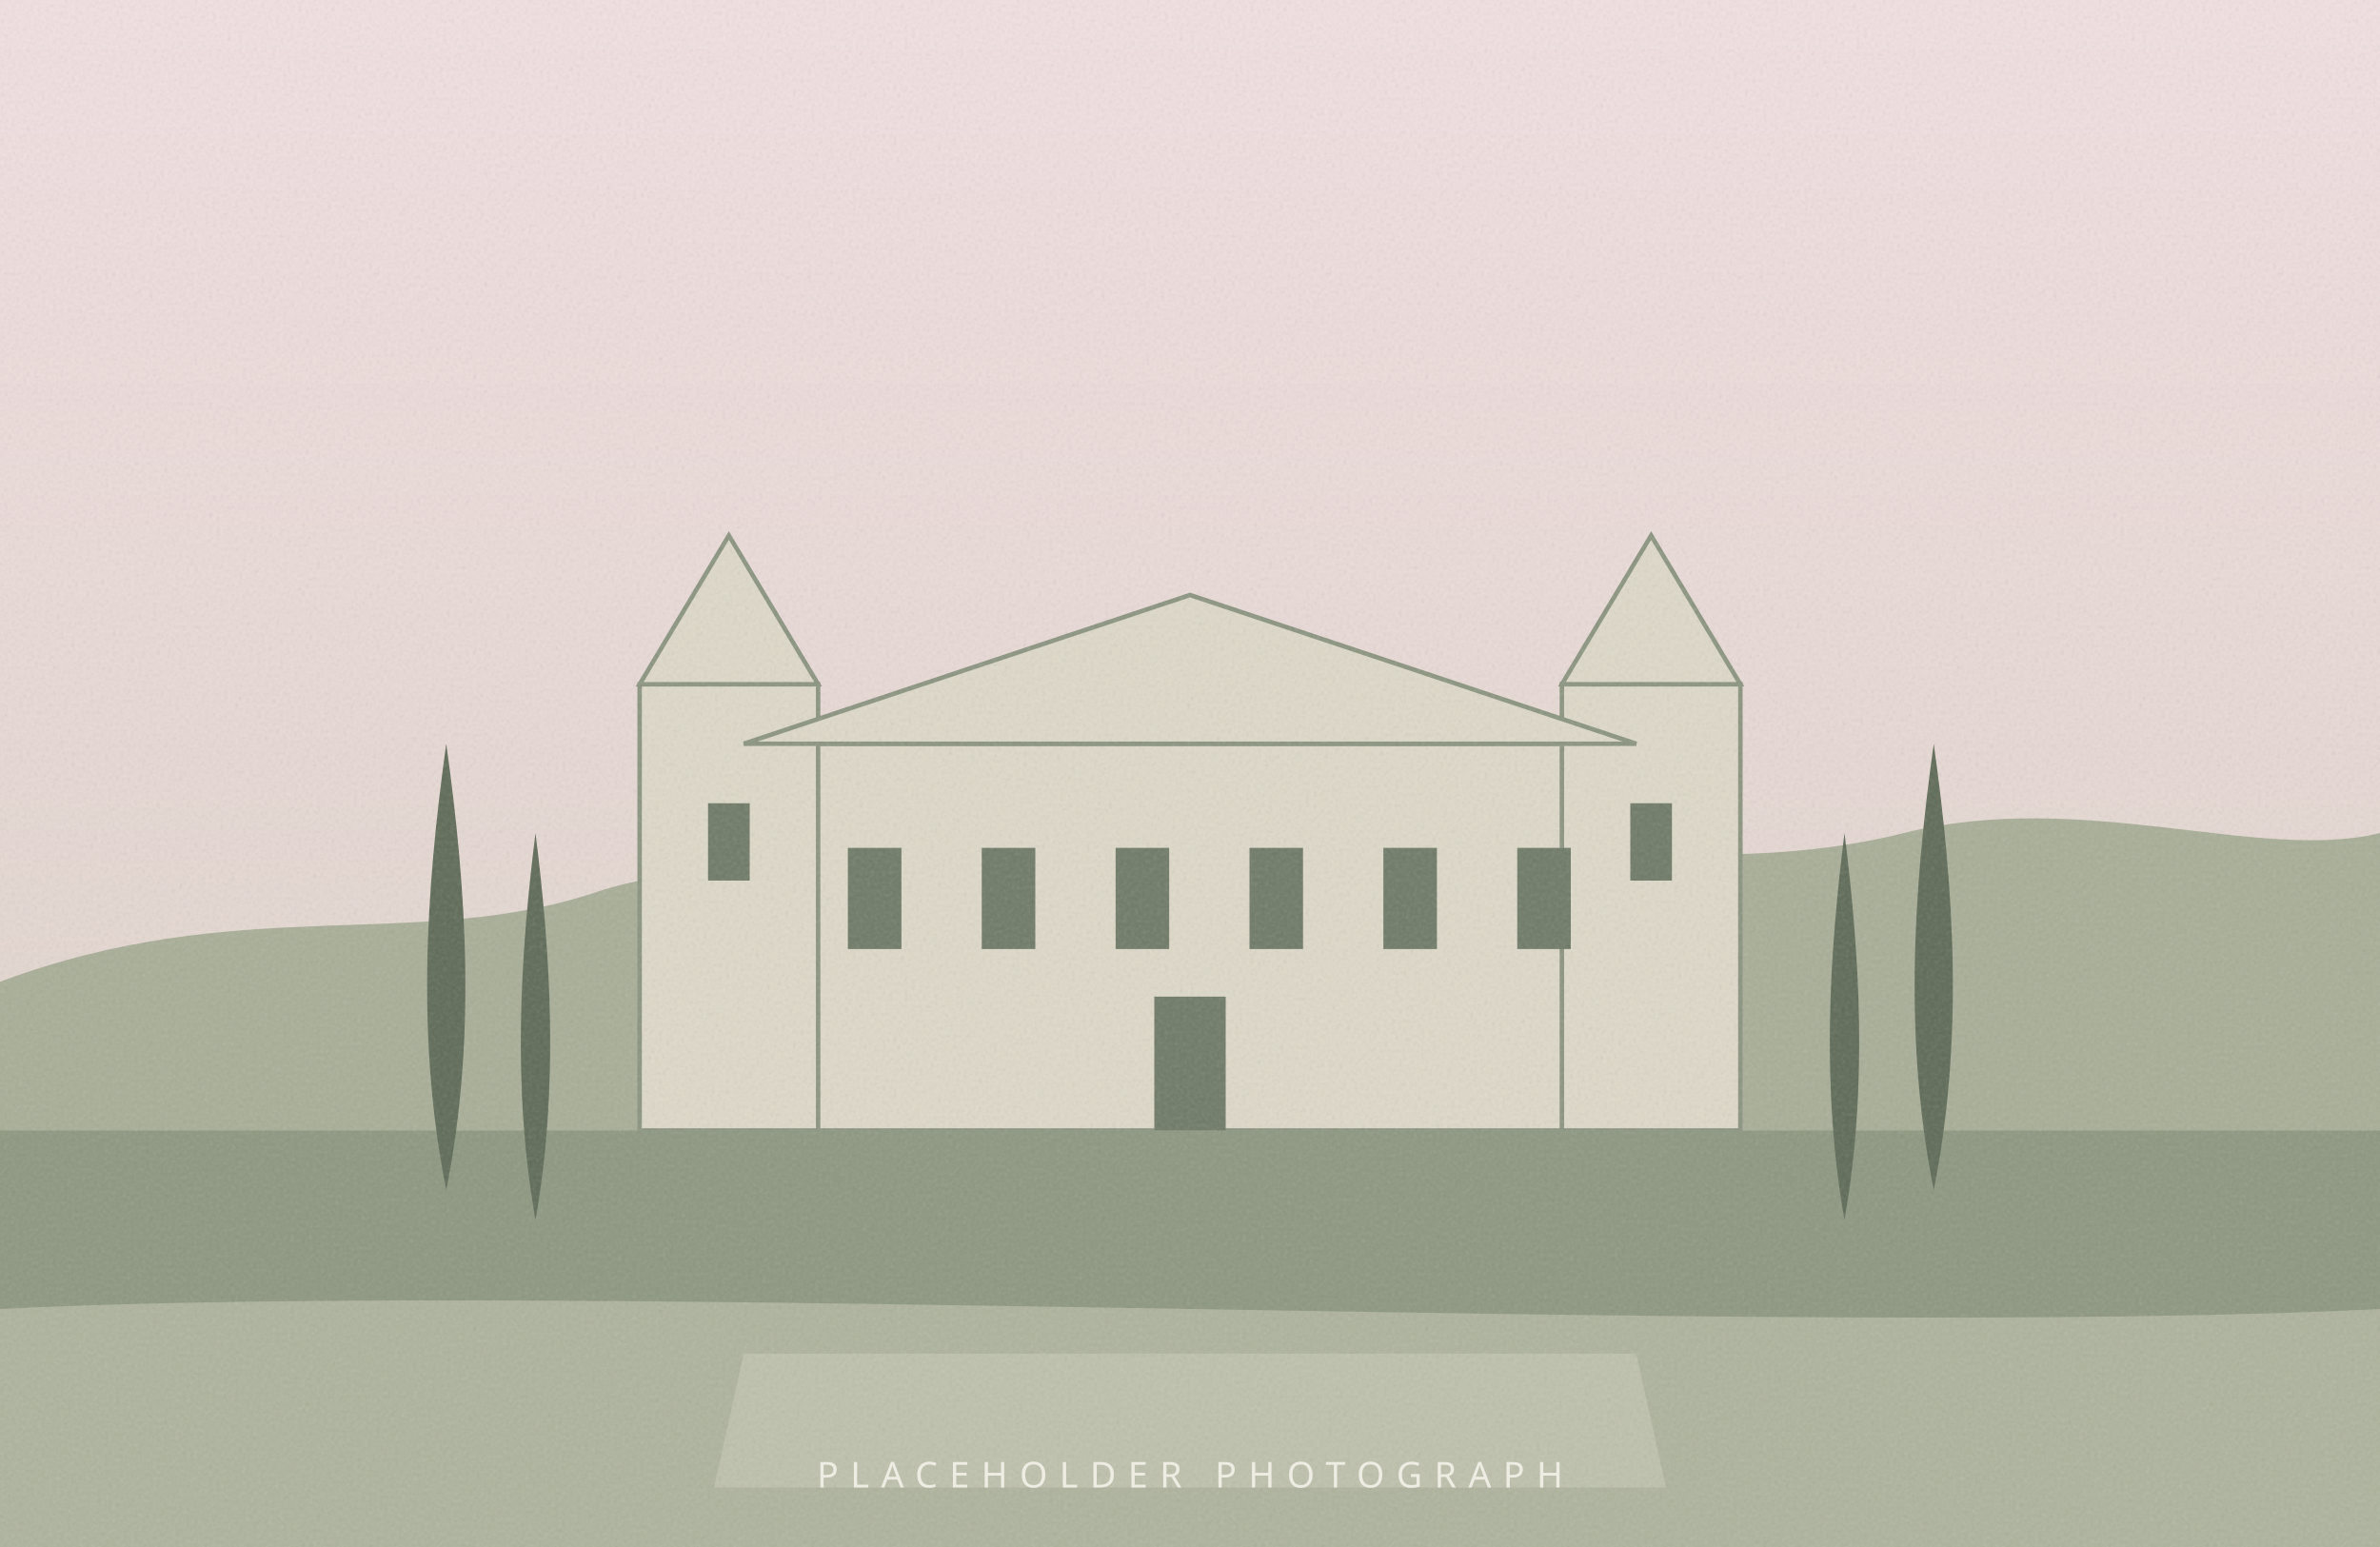
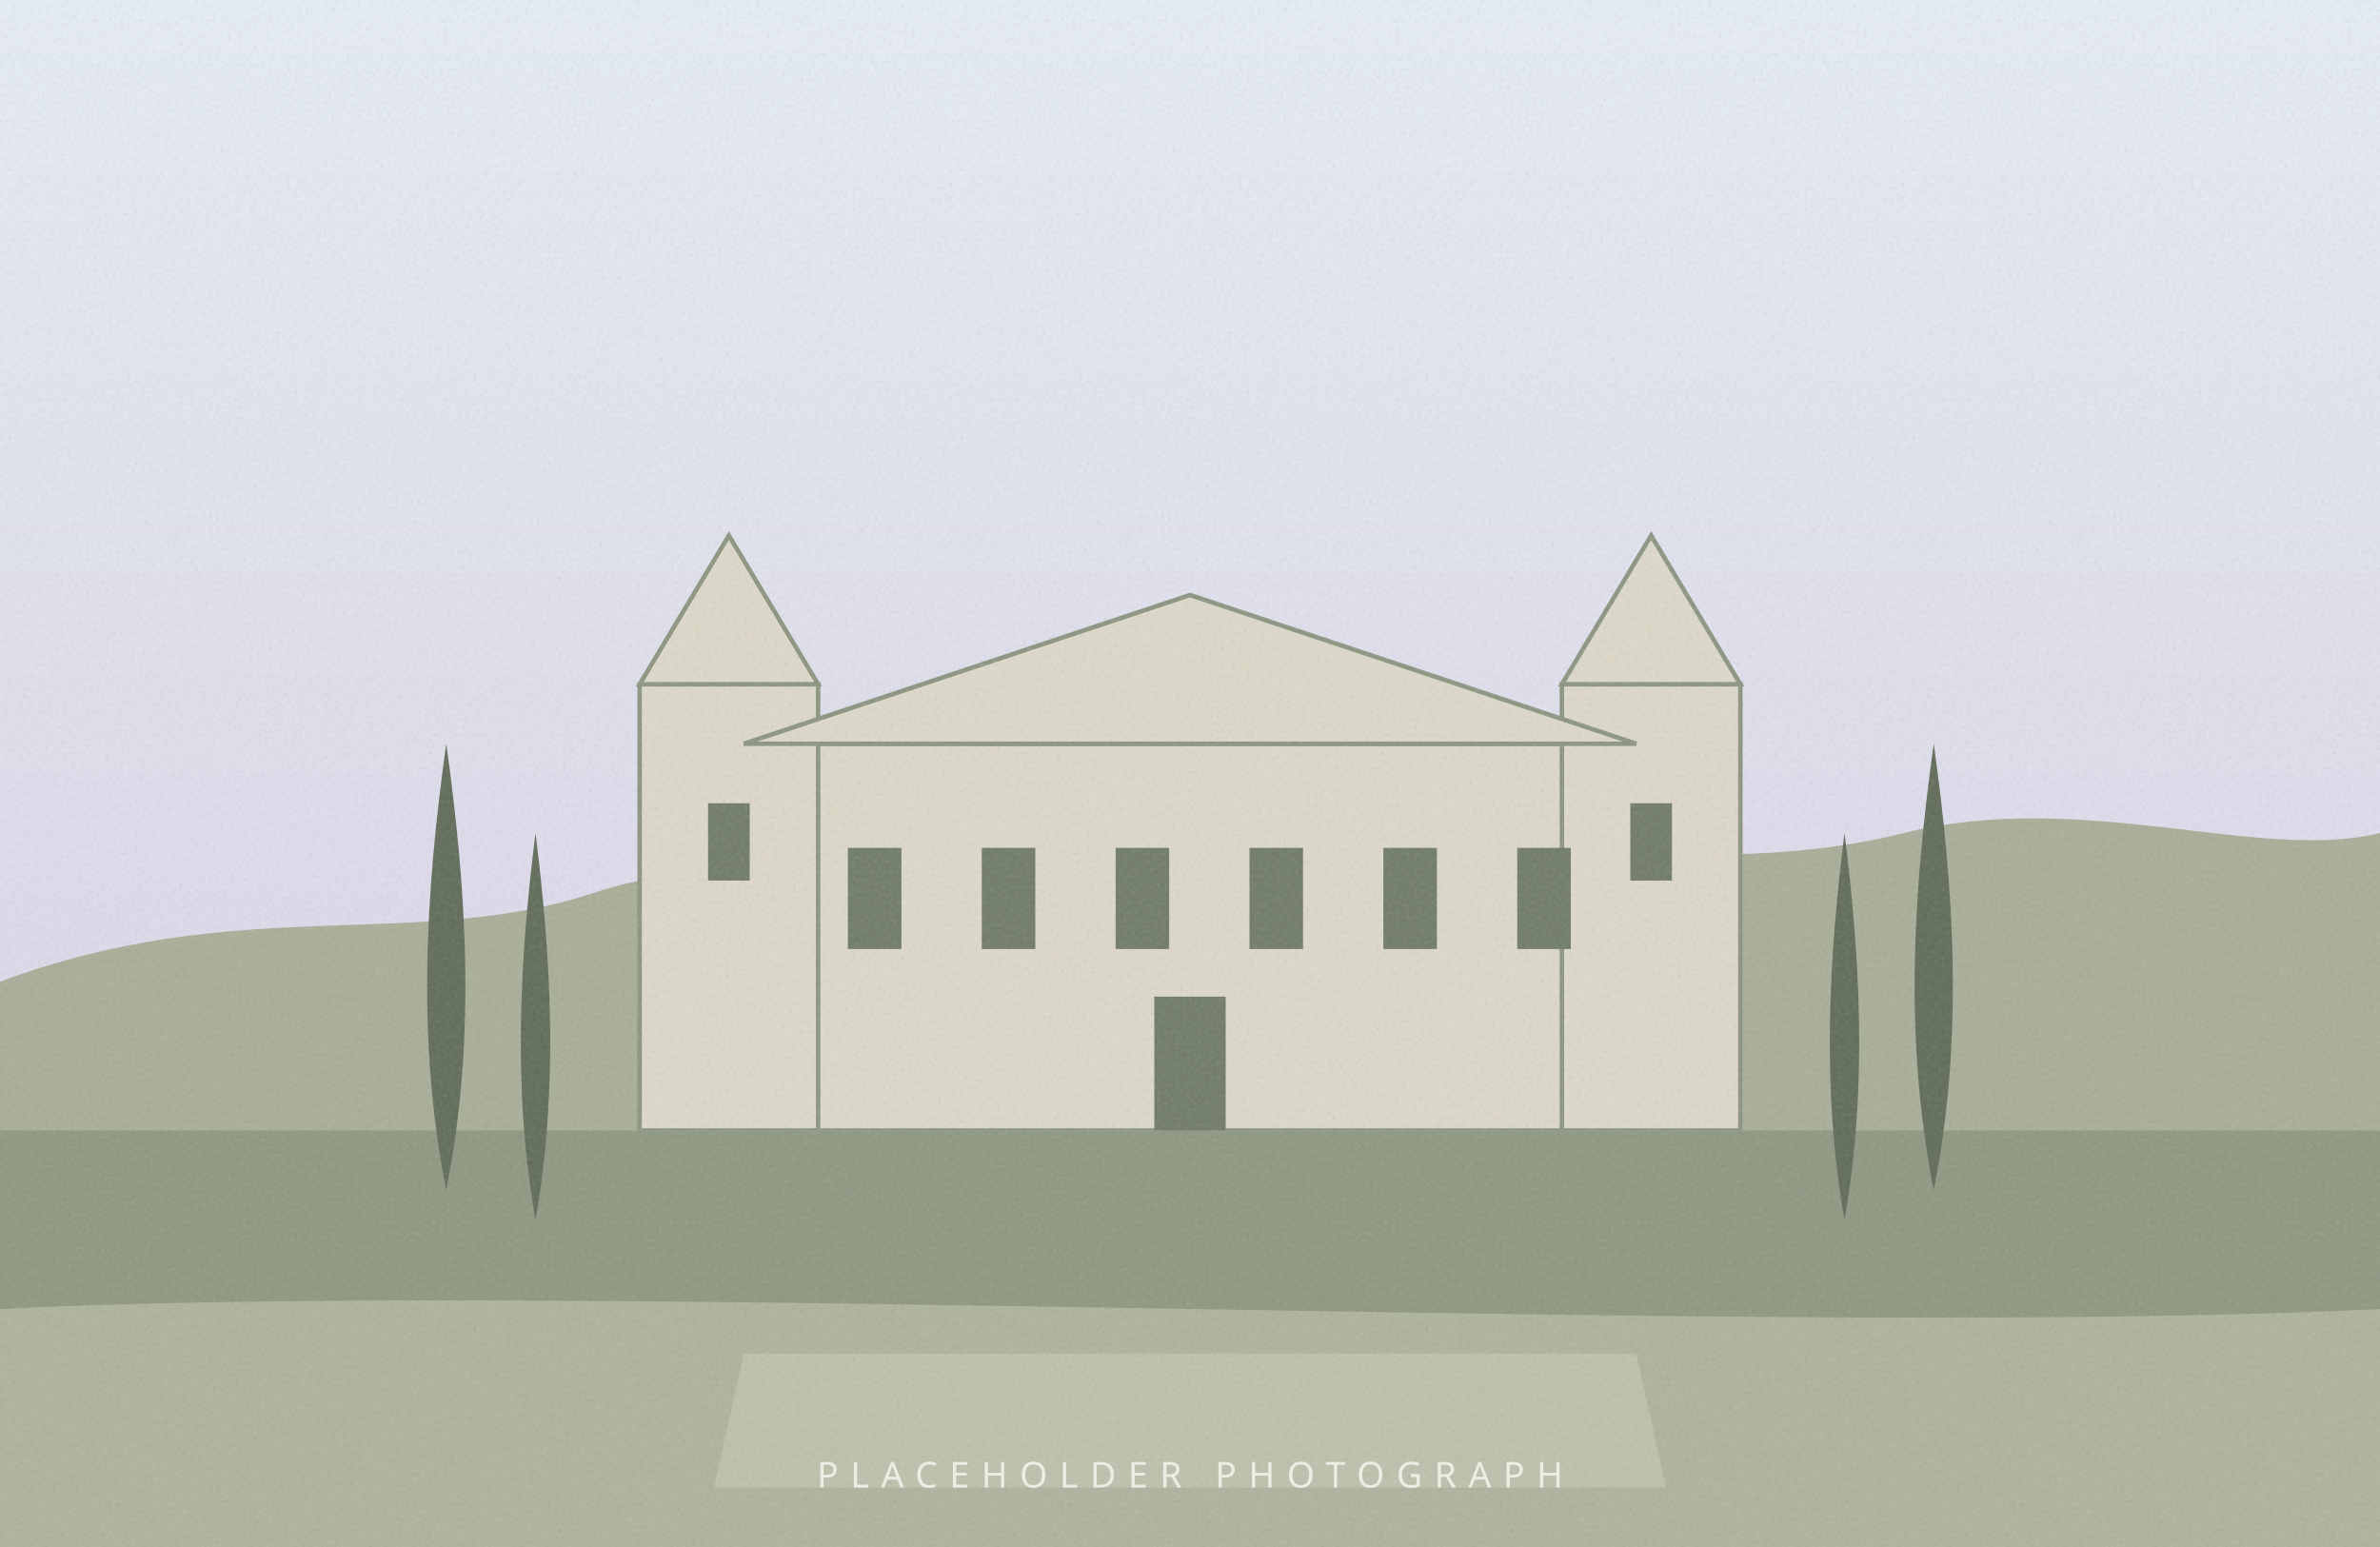
<svg xmlns="http://www.w3.org/2000/svg" viewBox="0 0 800 520" width="800" height="520">
  <defs>
    <linearGradient id="sky" x1="0" y1="0" x2="0" y2="1">
-       <stop offset="0" stop-color="#F2E0E2" />
-       <stop offset="1" stop-color="#DCD2C6" />
+       <stop offset="0" stop-color="#E6EEF4" />
+       <stop offset="1" stop-color="#D9CFE6" />
    </linearGradient>
    <filter id="g">
      <feTurbulence type="fractalNoise" baseFrequency="0.8" numOctaves="2" stitchTiles="stitch" />
      <feColorMatrix type="saturate" values="0" />
    </filter>
  </defs>
  <rect width="800" height="520" fill="url(#sky)" />
  <path d="M0 330 C 80 300, 140 320, 200 300 C 260 280, 330 310, 400 290 C 480 270, 560 300, 640 280 C 700 265, 760 290, 800 280 L800 520 L0 520 Z" fill="#A8AE97" />
  <g fill="#DED9C8" stroke="#8B9480" stroke-width="1.5">
    <rect x="250" y="250" width="300" height="130" />
    <rect x="215" y="230" width="60" height="150" />
    <rect x="525" y="230" width="60" height="150" />
    <path d="M215 230 L245 180 L275 230 Z" />
    <path d="M525 230 L555 180 L585 230 Z" />
    <path d="M250 250 L400 200 L550 250 Z" />
  </g>
  <g fill="#6F7A66">
    <rect x="285" y="285" width="18" height="34" />
    <rect x="330" y="285" width="18" height="34" />
    <rect x="375" y="285" width="18" height="34" />
    <rect x="420" y="285" width="18" height="34" />
    <rect x="465" y="285" width="18" height="34" />
    <rect x="510" y="285" width="18" height="34" />
    <rect x="388" y="335" width="24" height="45" />
    <rect x="238" y="270" width="14" height="26" />
    <rect x="548" y="270" width="14" height="26" />
  </g>
  <path d="M0 380 L800 380 L800 520 L0 520 Z" fill="#8D9780" />
  <path d="M0 440 C 200 430, 600 450, 800 440 L800 520 L0 520 Z" fill="#B9BCA7" opacity="0.75" />
  <path d="M250 455 L550 455 L560 500 L240 500 Z" fill="#DED9C8" opacity="0.35" />
  <g fill="#5F6A57">
    <path d="M150 400 C 140 350, 143 300, 150 250 C 157 300, 160 350, 150 400 Z" />
    <path d="M180 410 C 172 365, 175 320, 180 280 C 185 320, 188 365, 180 410 Z" />
    <path d="M650 400 C 640 350, 643 300, 650 250 C 657 300, 660 350, 650 400 Z" />
    <path d="M620 410 C 612 365, 615 320, 620 280 C 625 320, 628 365, 620 410 Z" />
  </g>
  <rect width="800" height="520" filter="url(#g)" opacity="0.18" />
  <text x="400" y="500" text-anchor="middle" font-family="Jost, system-ui, sans-serif" font-size="12" letter-spacing="4" fill="#F7F4EC" opacity="0.85">PLACEHOLDER PHOTOGRAPH</text>
</svg>
